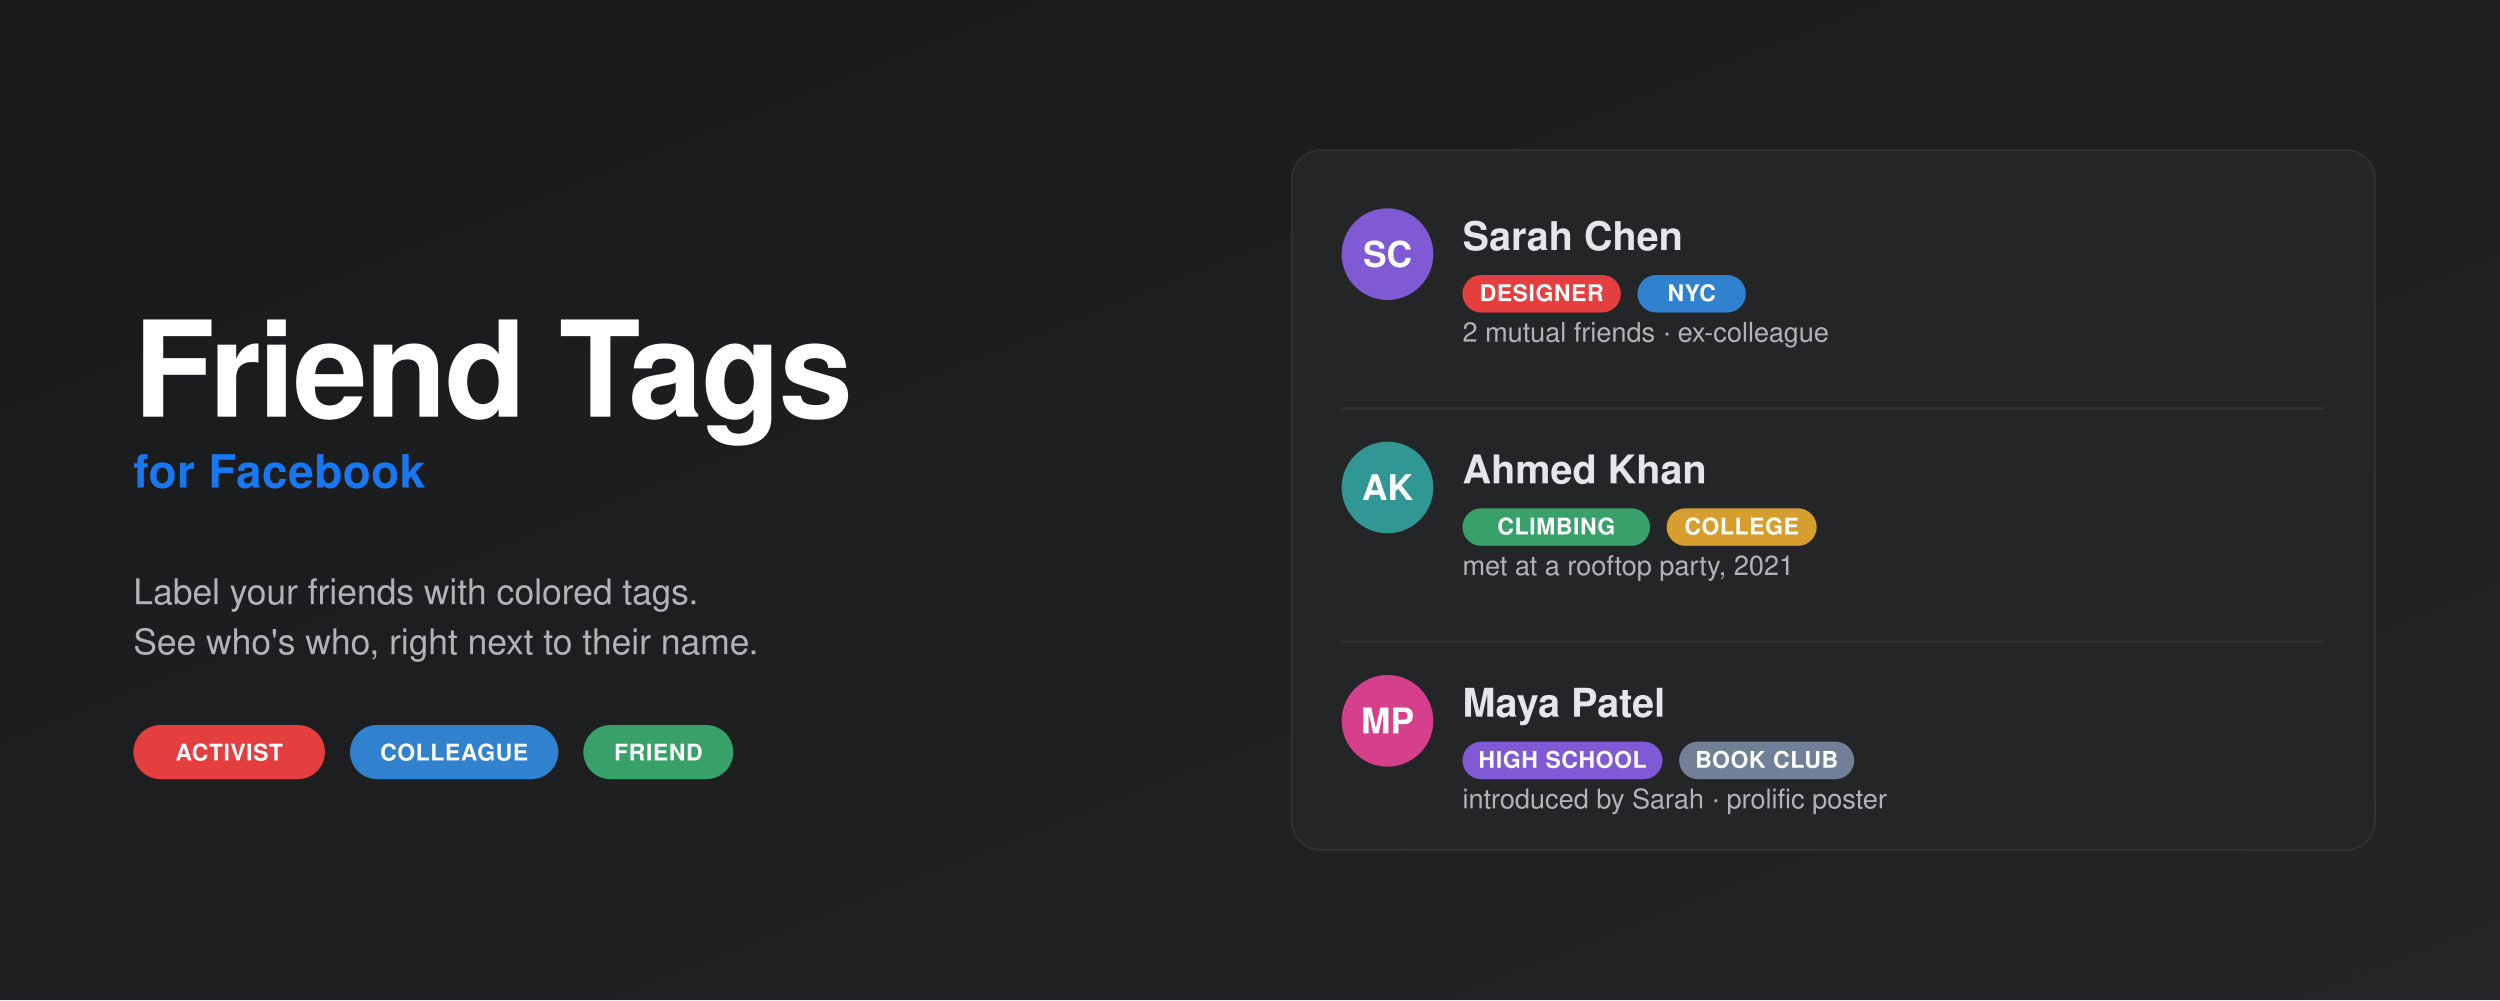
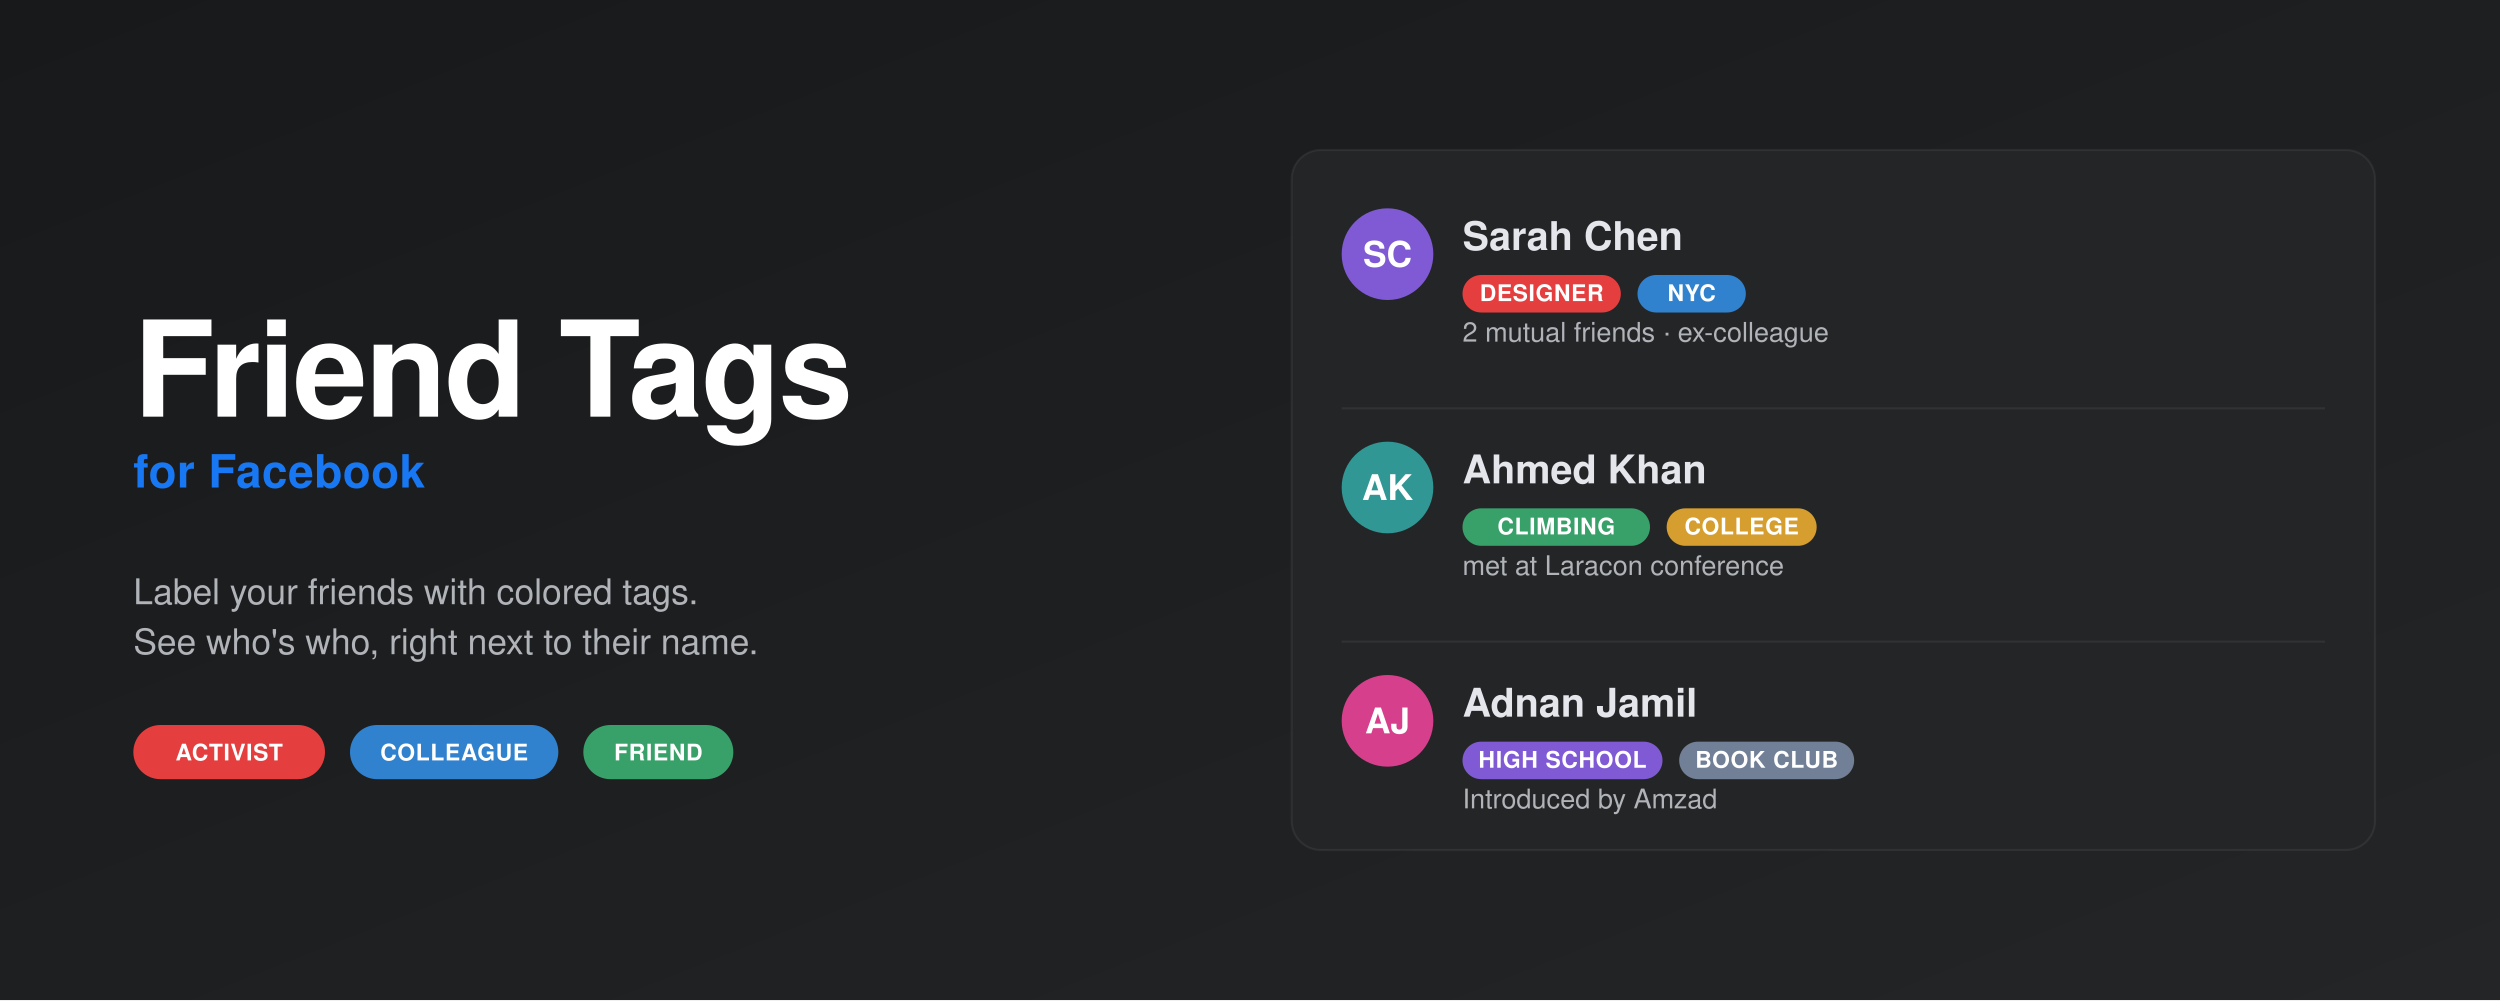
<svg xmlns="http://www.w3.org/2000/svg" width="1200" height="480" viewBox="0 0 1200 480">
  <defs>
    <linearGradient id="bg" x1="0%" y1="0%" x2="100%" y2="100%">
      <stop offset="0%" stop-color="#18191a" />
      <stop offset="100%" stop-color="#242526" />
    </linearGradient>
    <style>
      .brand { font-family: -apple-system, BlinkMacSystemFont, 'Segoe UI', Helvetica, Arial, sans-serif; }
      .title { font-size: 64px; font-weight: 800; fill: #ffffff; letter-spacing: -1px; }
      .subtitle { font-size: 22px; font-weight: 600; fill: #1877f2; letter-spacing: 0.2px; }
      .tagline { font-size: 17px; font-weight: 400; fill: #b0b3b8; }
      .row-name { font-size: 19px; font-weight: 600; fill: #e4e6eb; }
      .row-meta { font-size: 13px; font-weight: 400; fill: #b0b3b8; }
      .badge-text { font-size: 11px; font-weight: 700; letter-spacing: 0.3px; }
      .avatar-initials { font-size: 17px; font-weight: 700; fill: #ffffff; }
    </style>
  </defs>
  <rect width="1200" height="480" fill="url(#bg)" />
  <g class="brand">
    <text class="title" x="64" y="200">Friend Tags</text>
    <text class="subtitle" x="64" y="234">for Facebook</text>
    <text class="tagline" x="64" y="290">Label your friends with colored tags.</text>
    <text class="tagline" x="64" y="314">See who's who, right next to their name.</text>
    <g transform="translate(64, 348)">
      <rect x="0" y="0" width="92" height="26" rx="13" fill="#e53e3e" />
      <text class="badge-text" x="46" y="17" text-anchor="middle" fill="#ffffff">ACTIVIST</text>
      <rect x="104" y="0" width="100" height="26" rx="13" fill="#3182ce" />
      <text class="badge-text" x="154" y="17" text-anchor="middle" fill="#ffffff">COLLEAGUE</text>
      <rect x="216" y="0" width="72" height="26" rx="13" fill="#38a169" />
      <text class="badge-text" x="252" y="17" text-anchor="middle" fill="#ffffff">FRIEND</text>
    </g>
  </g>
  <g class="brand" transform="translate(620, 72)">
    <rect x="0" y="0" width="520" height="336" rx="14" fill="#242526" stroke="rgba(255,255,255,0.06)" stroke-width="1" />
    <g transform="translate(24, 28)">
      <circle cx="22" cy="22" r="22" fill="#805ad5" />
      <text class="avatar-initials" x="22" y="28" text-anchor="middle">SC</text>
      <text class="row-name" x="58" y="20">Sarah Chen</text>
      <g transform="translate(58, 32)">
        <rect x="0" y="0" width="76" height="18" rx="9" fill="#e53e3e" />
        <text class="badge-text" x="38" y="12.5" text-anchor="middle" fill="#ffffff">DESIGNER</text>
        <rect x="84" y="0" width="52" height="18" rx="9" fill="#3182ce" />
        <text class="badge-text" x="110" y="12.5" text-anchor="middle" fill="#ffffff">NYC</text>
      </g>
      <text class="row-meta" x="58" y="64">2 mutual friends · ex-colleague</text>
    </g>
    <line x1="24" y1="124" x2="496" y2="124" stroke="rgba(255,255,255,0.06)" stroke-width="1" />
    <g transform="translate(24, 140)">
      <circle cx="22" cy="22" r="22" fill="#319795" />
      <text class="avatar-initials" x="22" y="28" text-anchor="middle">AK</text>
      <text class="row-name" x="58" y="20">Ahmed Khan</text>
      <g transform="translate(58, 32)">
        <rect x="0" y="0" width="90" height="18" rx="9" fill="#38a169" />
        <text class="badge-text" x="45" y="12.5" text-anchor="middle" fill="#ffffff">CLIMBING</text>
        <rect x="98" y="0" width="72" height="18" rx="9" fill="#d69e2e" />
        <text class="badge-text" x="134" y="12.5" text-anchor="middle" fill="#ffffff">COLLEGE</text>
      </g>
-       <text class="row-meta" x="58" y="64">met at a rooftop party, 2021</text>
+       <text class="row-meta" x="58" y="64">met at Laracon conference</text>
    </g>
    <line x1="24" y1="236" x2="496" y2="236" stroke="rgba(255,255,255,0.06)" stroke-width="1" />
    <g transform="translate(24, 252)">
      <circle cx="22" cy="22" r="22" fill="#d53f8c" />
-       <text class="avatar-initials" x="22" y="28" text-anchor="middle">MP</text>
-       <text class="row-name" x="58" y="20">Maya Patel</text>
+       <text class="avatar-initials" x="22" y="28" text-anchor="middle">AJ</text>
+       <text class="row-name" x="58" y="20">Adnan Jamil</text>
      <g transform="translate(58, 32)">
        <rect x="0" y="0" width="96" height="18" rx="9" fill="#805ad5" />
        <text class="badge-text" x="48" y="12.5" text-anchor="middle" fill="#ffffff">HIGH SCHOOL</text>
        <rect x="104" y="0" width="84" height="18" rx="9" fill="#718096" />
        <text class="badge-text" x="146" y="12.5" text-anchor="middle" fill="#ffffff">BOOK CLUB</text>
      </g>
-       <text class="row-meta" x="58" y="64">introduced by Sarah · prolific poster</text>
+       <text class="row-meta" x="58" y="64">Introduced by Amzad</text>
    </g>
  </g>
</svg>
